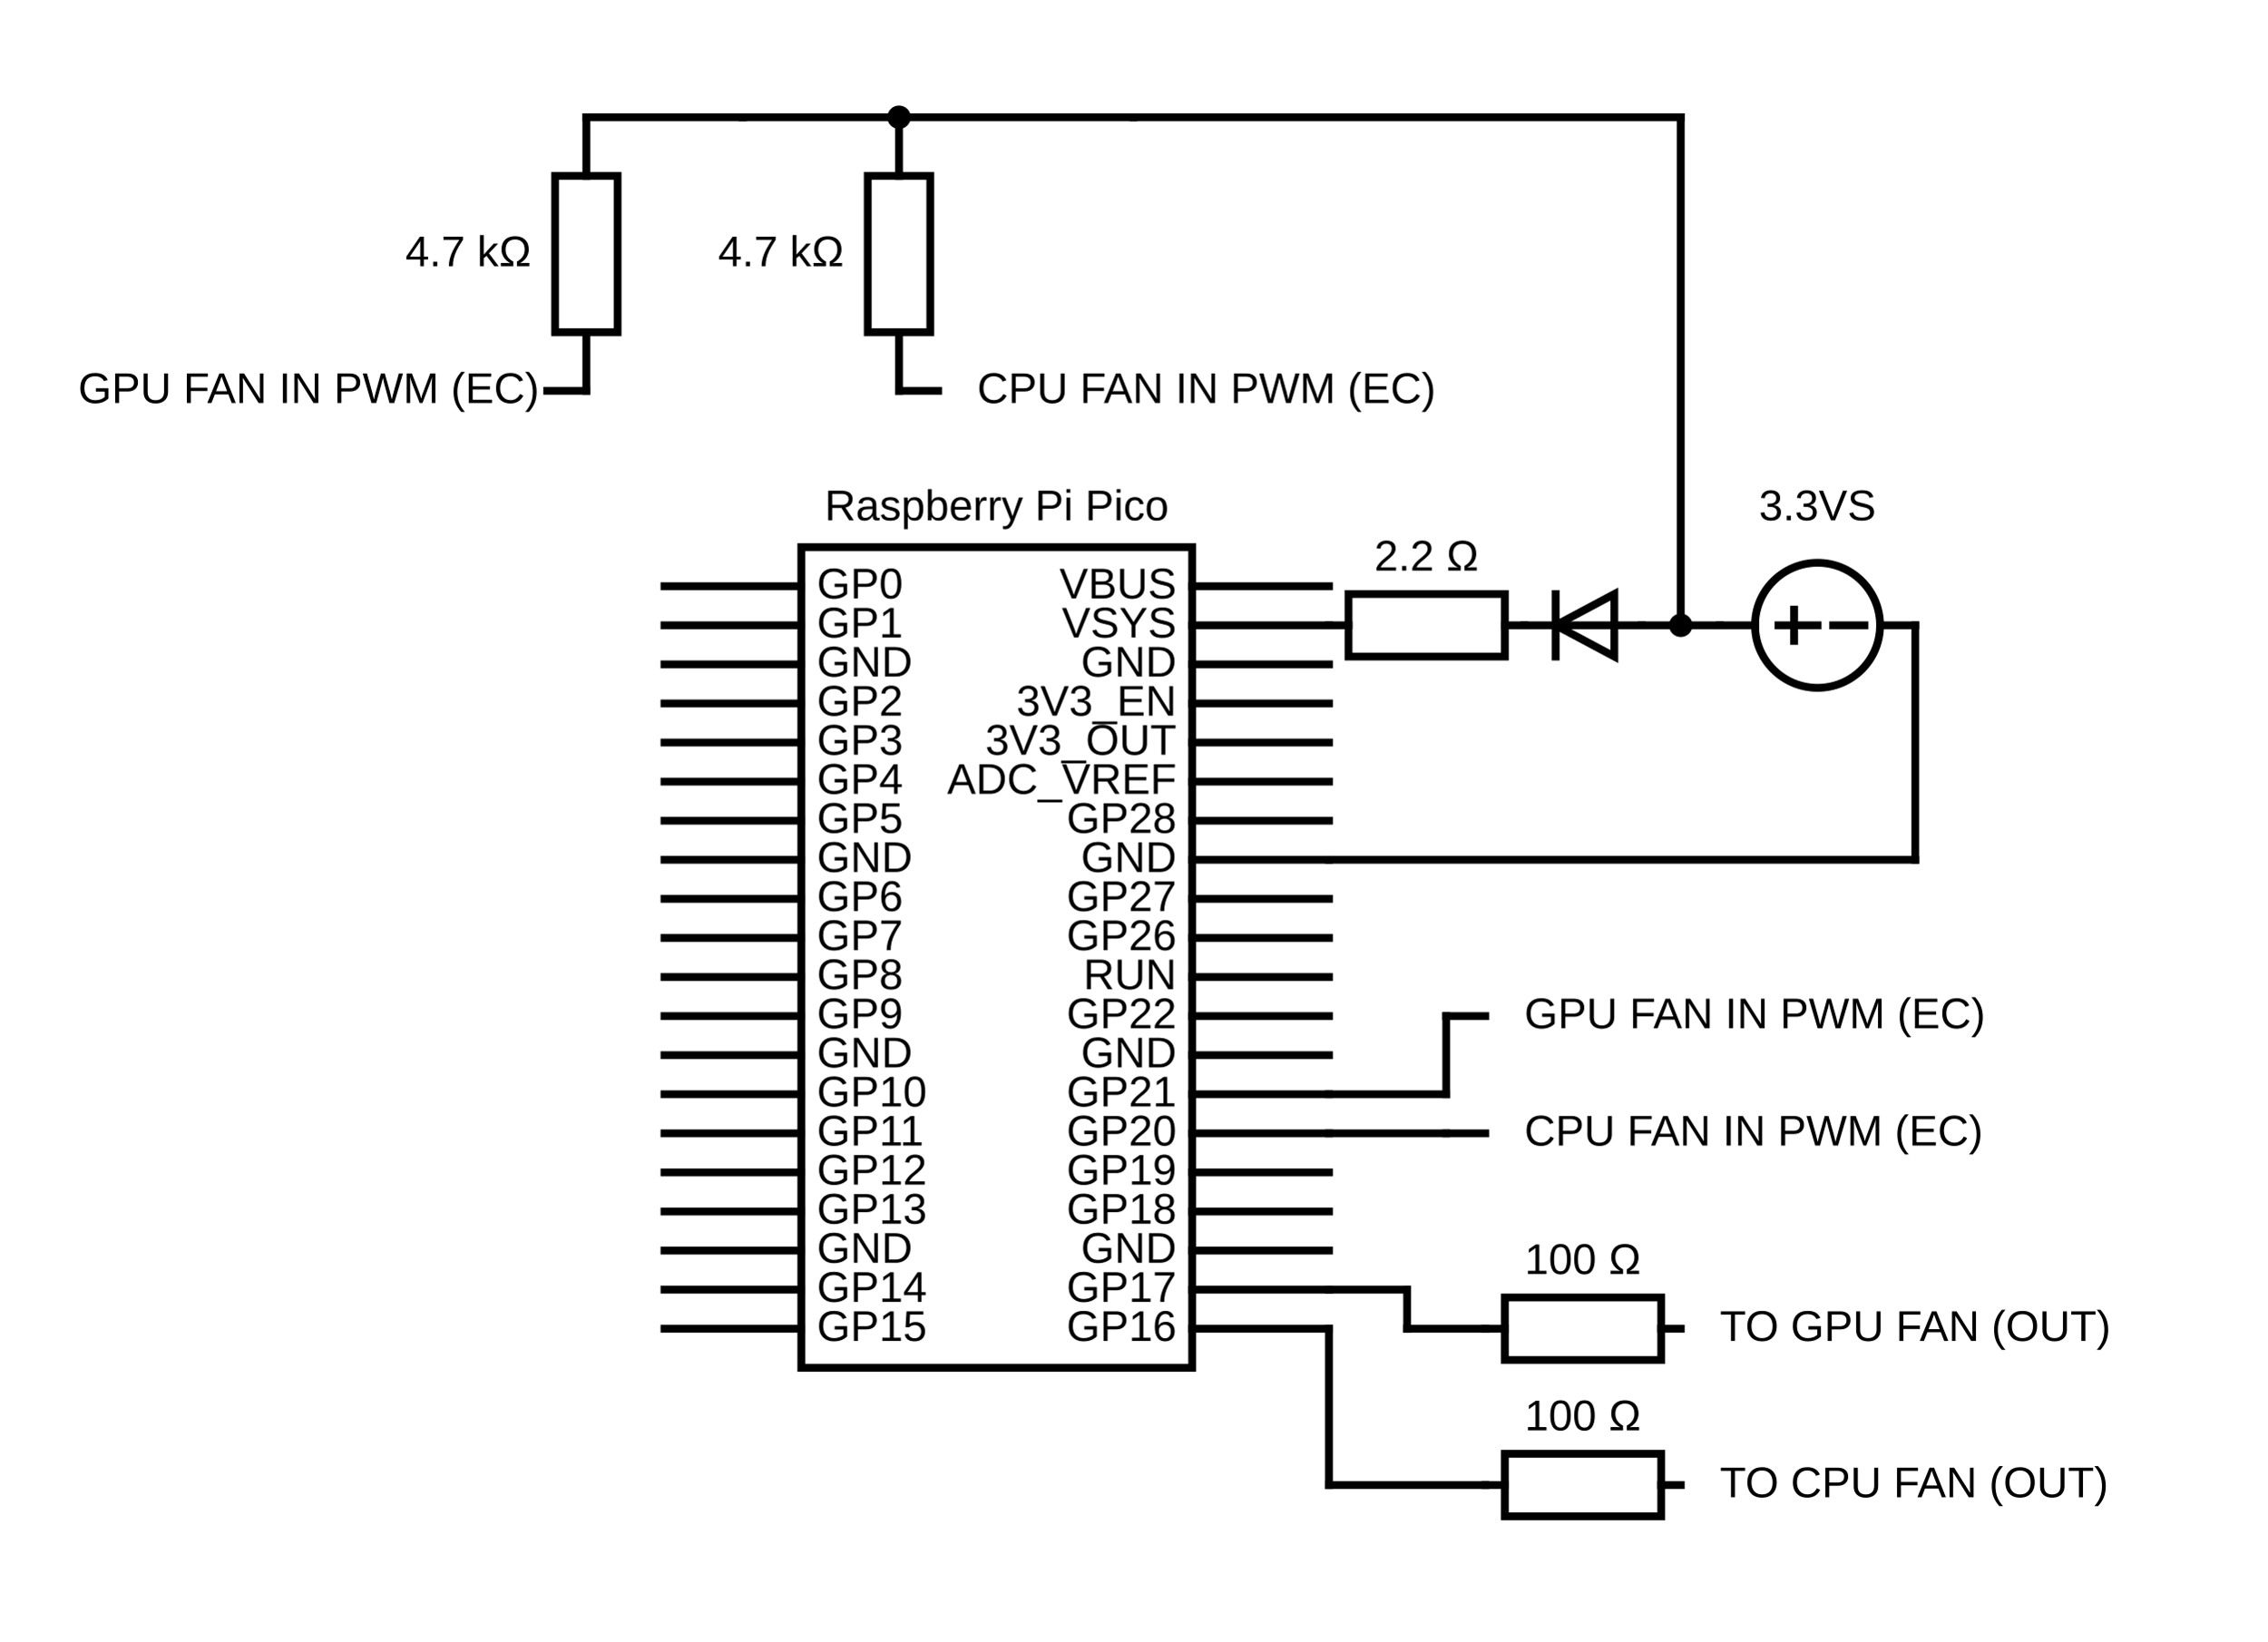
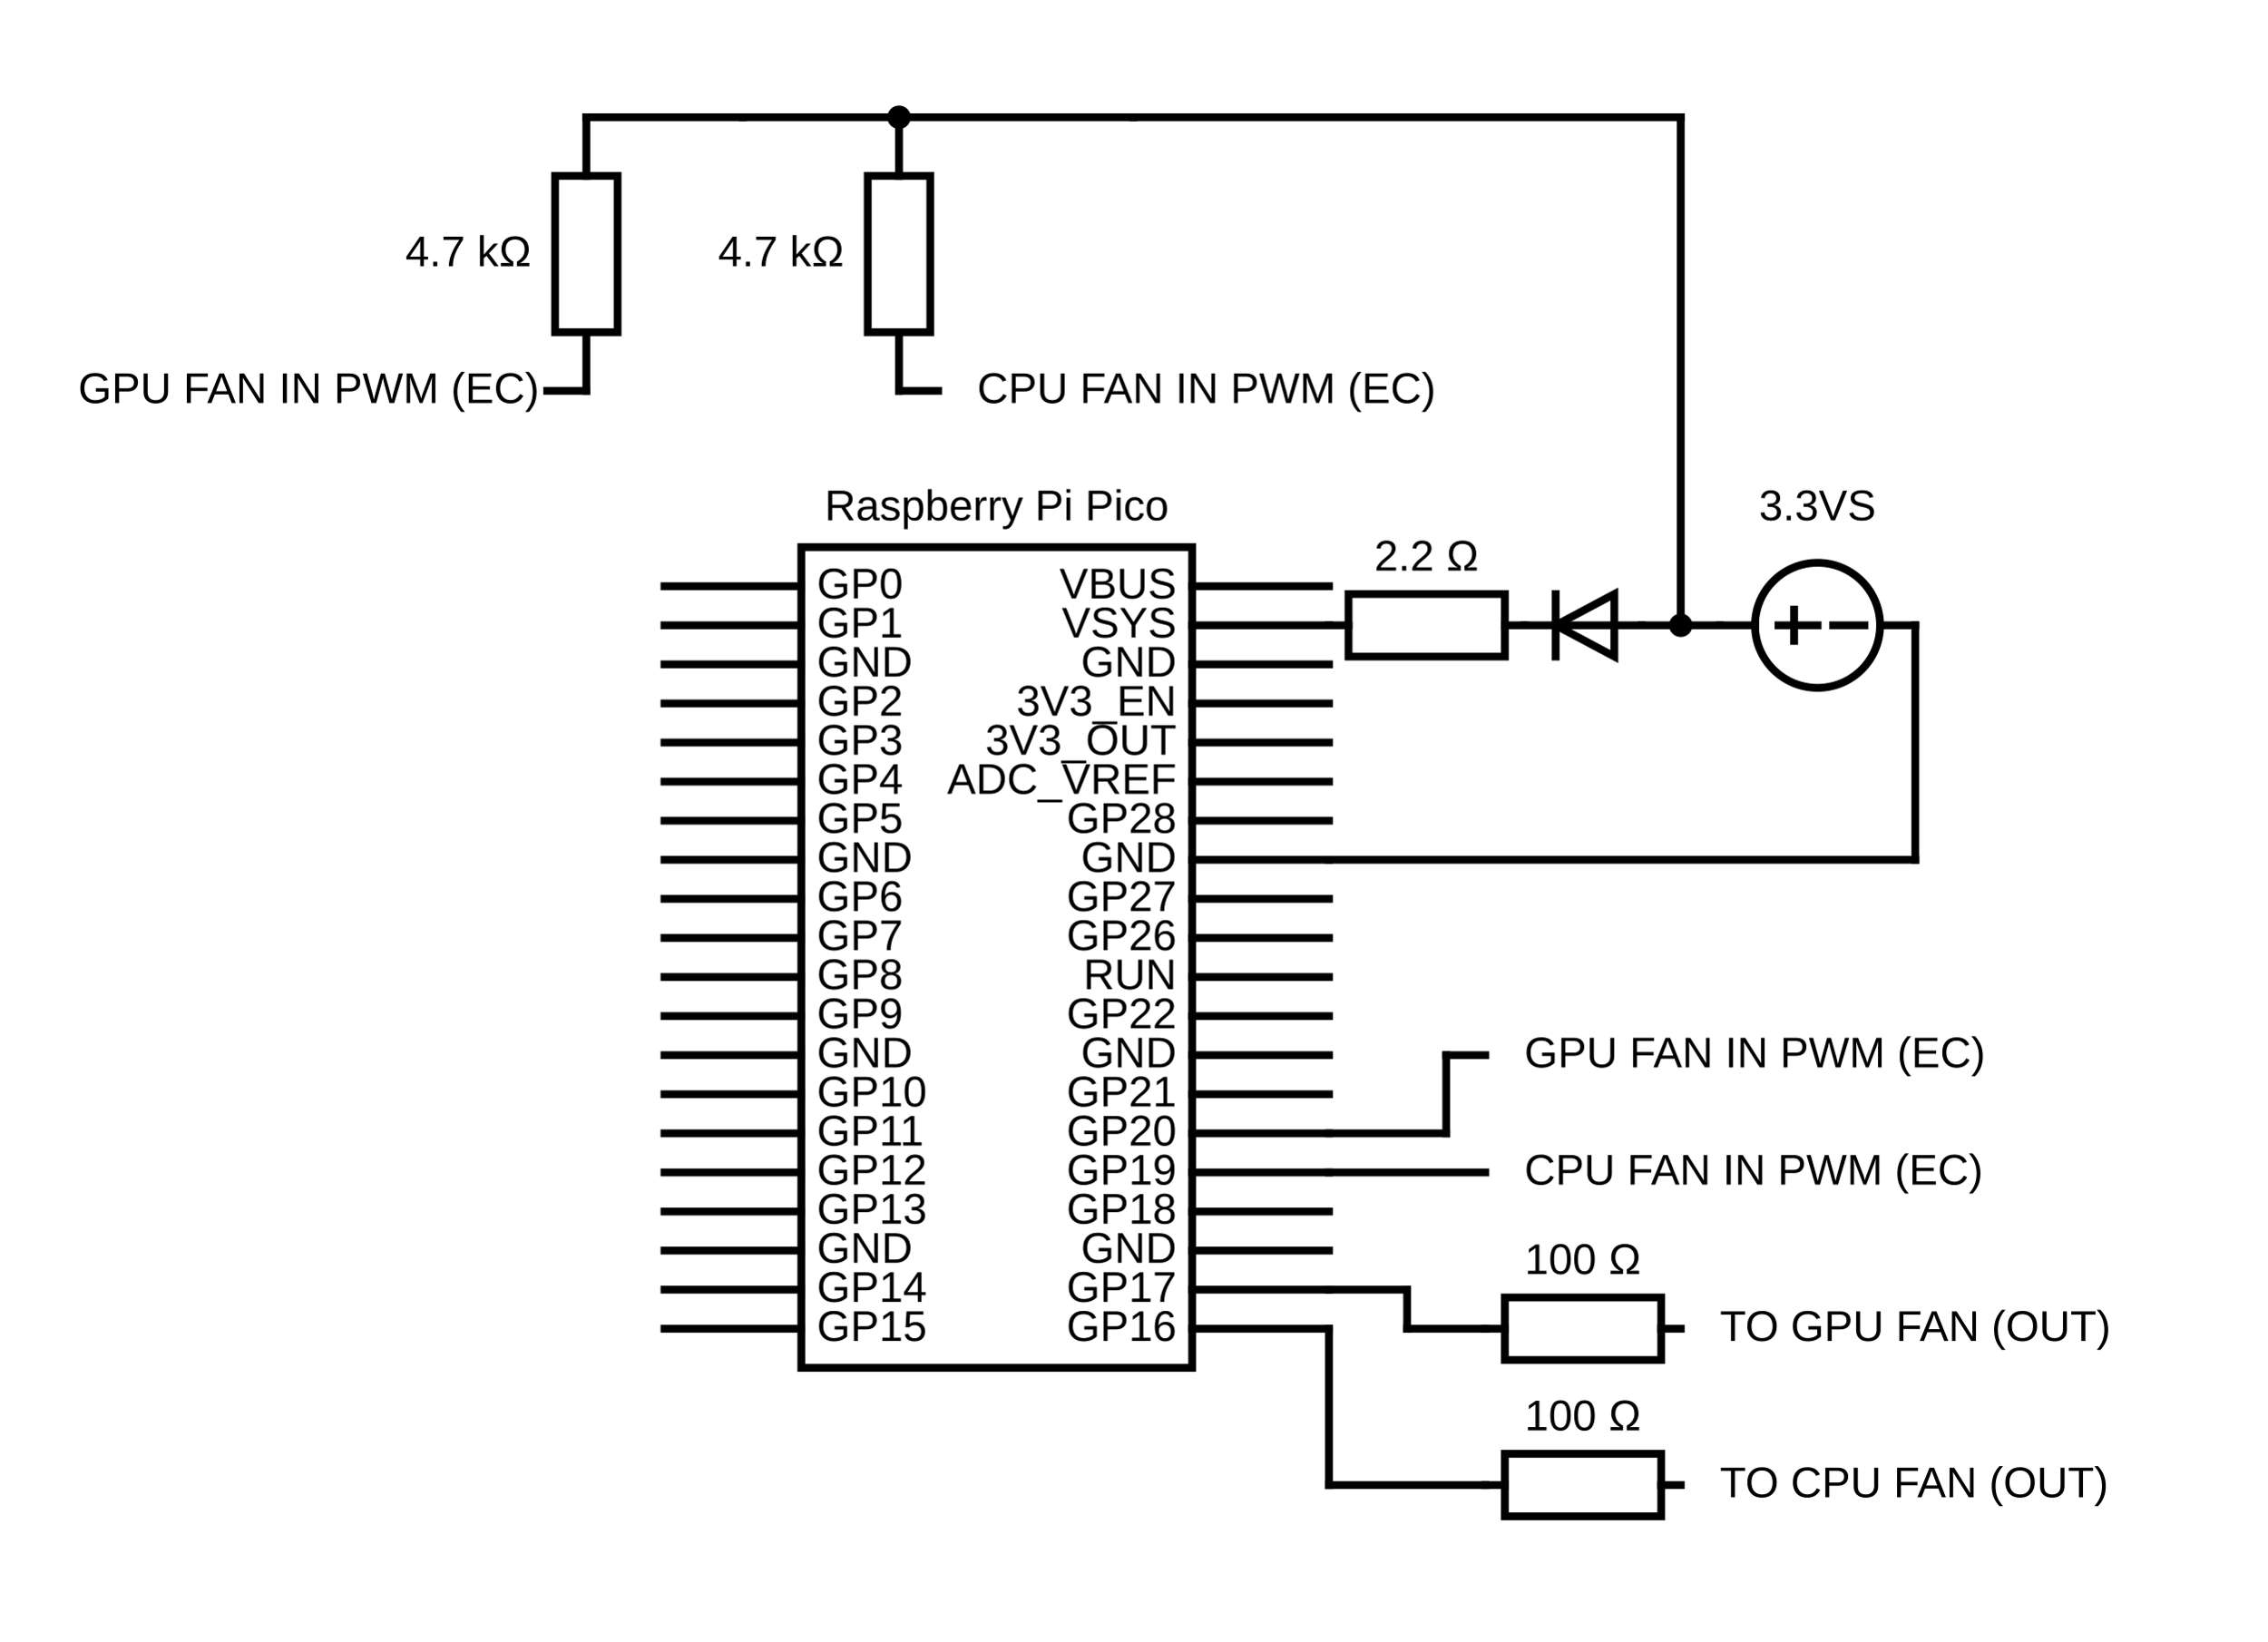
<svg xmlns="http://www.w3.org/2000/svg" version="1.1" width="580" height="420">
-   <text x="390" y="260" style="font-family:Arial;font-size:11px;text-anchor:start" dominant-baseline="middle" transform="rotate(0, 390, 260)">GPU FAN IN PWM (EC)</text>
-   <line x1="370" y1="290" x2="380" y2="290" style="stroke:rgb(0, 0, 0);stroke-linecap:square;stroke-width:2" />
-   <line x1="370" y1="260" x2="380" y2="260" style="stroke:rgb(0, 0, 0);stroke-linecap:square;stroke-width:2" />
-   <line x1="370" y1="260" x2="370" y2="280" style="stroke:rgb(0, 0, 0);stroke-linecap:square;stroke-width:2" />
-   <line x1="340" y1="280" x2="370" y2="280" style="stroke:rgb(0, 0, 0);stroke-linecap:square;stroke-width:2" />
+   <line x1="370" y1="270" x2="380" y2="270" style="stroke:rgb(0, 0, 0);stroke-linecap:square;stroke-width:2" />
+   <text x="390" y="270" style="font-family:Arial;font-size:11px;text-anchor:start" dominant-baseline="middle" transform="rotate(0, 390, 270)">GPU FAN IN PWM (EC)</text>
+   <line x1="370" y1="270" x2="370" y2="290" style="stroke:rgb(0, 0, 0);stroke-linecap:square;stroke-width:2" />
  <line x1="340" y1="290" x2="370" y2="290" style="stroke:rgb(0, 0, 0);stroke-linecap:square;stroke-width:2" />
-   <text x="390" y="290" style="font-family:Arial;font-size:11px;text-anchor:start" dominant-baseline="middle" transform="rotate(0, 390, 290)">CPU FAN IN PWM (EC)</text>
+   <line x1="340" y1="300" x2="380" y2="300" style="stroke:rgb(0, 0, 0);stroke-linecap:square;stroke-width:2" />
+   <text x="390" y="300" style="font-family:Arial;font-size:11px;text-anchor:start" dominant-baseline="middle" transform="rotate(0, 390, 300)">CPU FAN IN PWM (EC)</text>
  <line x1="340" y1="380" x2="380" y2="380" style="stroke:rgb(0, 0, 0);stroke-linecap:square;stroke-width:2" />
  <line x1="340" y1="340" x2="340" y2="380" style="stroke:rgb(0, 0, 0);stroke-linecap:square;stroke-width:2" />
  <line x1="360" y1="340" x2="380" y2="340" style="stroke:rgb(0, 0, 0);stroke-linecap:square;stroke-width:2" />
  <line x1="360" y1="330" x2="360" y2="340" style="stroke:rgb(0, 0, 0);stroke-linecap:square;stroke-width:2" />
  <line x1="340" y1="330" x2="360" y2="330" style="stroke:rgb(0, 0, 0);stroke-linecap:square;stroke-width:2" />
  <line x1="490" y1="160" x2="490" y2="220" style="stroke:rgb(0, 0, 0);stroke-linecap:square;stroke-width:2" />
  <line x1="430" y1="30" x2="430" y2="160" style="stroke:rgb(0, 0, 0);stroke-linecap:square;stroke-width:2" />
  <line x1="420" y1="160" x2="440" y2="160" style="stroke:rgb(0, 0, 0);stroke-linecap:square;stroke-width:2" />
  <line x1="420" y1="160" x2="390" y2="160" style="stroke:rgb(0, 0, 0);stroke-linecap:square;stroke-width:2" />
  <path d="M 398,160 M 398,152 L 398,168 M 398,160 L 413,168 L 413,152 L 398,160" style="fill-opacity:0;fill:rgb(0, 0, 0);stroke:rgb(0, 0, 0);stroke-linecap:square;stroke-width:2" />
  <text x="20" y="100" style="font-family:Arial;font-size:11px;text-anchor:start" dominant-baseline="middle" transform="rotate(0, 20, 100)">GPU FAN IN PWM (EC)</text>
  <line x1="140" y1="100" x2="150" y2="100" style="stroke:rgb(0, 0, 0);stroke-linecap:square;stroke-width:2" />
  <line x1="230" y1="100" x2="240" y2="100" style="stroke:rgb(0, 0, 0);stroke-linecap:square;stroke-width:2" />
  <line x1="380" y1="340" x2="385" y2="340" style="stroke:rgb(0, 0, 0);stroke-linecap:square;stroke-width:2" />
  <line x1="425" y1="340" x2="430" y2="340" style="stroke:rgb(0, 0, 0);stroke-linecap:square;stroke-width:2" />
  <rect x="385" y="332" width="40" height="16" style="fill-opacity:0;fill:rgb(0, 0, 0);stroke:rgb(0, 0, 0);stroke-width:2" />
  <text x="405" y="326" style="font-family:Arial;font-size:11px;text-anchor:middle" dominant-baseline="baseline" transform="rotate(0, 405, 326)">100 Ω</text>
  <line x1="380" y1="380" x2="385" y2="380" style="stroke:rgb(0, 0, 0);stroke-linecap:square;stroke-width:2" />
  <line x1="425" y1="380" x2="430" y2="380" style="stroke:rgb(0, 0, 0);stroke-linecap:square;stroke-width:2" />
  <rect x="385" y="372" width="40" height="16" style="fill-opacity:0;fill:rgb(0, 0, 0);stroke:rgb(0, 0, 0);stroke-width:2" />
  <text x="405" y="366" style="font-family:Arial;font-size:11px;text-anchor:middle" dominant-baseline="baseline" transform="rotate(0, 405, 366)">100 Ω</text>
  <text x="440" y="340" style="font-family:Arial;font-size:11px;text-anchor:start" dominant-baseline="middle" transform="rotate(0, 440, 340)">TO GPU FAN (OUT)</text>
  <text x="440" y="380" style="font-family:Arial;font-size:11px;text-anchor:start" dominant-baseline="middle" transform="rotate(0, 440, 380)">TO CPU FAN (OUT)</text>
  <line x1="150" y1="30" x2="190" y2="30" style="stroke:rgb(0, 0, 0);stroke-linecap:square;stroke-width:2" />
  <text x="250" y="100" style="font-family:Arial;font-size:11px;text-anchor:start" dominant-baseline="middle" transform="rotate(0, 250, 100)">CPU FAN IN PWM (EC)</text>
  <text x="450" y="130" style="font-family:Arial;font-size:11px;text-anchor:start" dominant-baseline="middle" transform="rotate(0, 450, 130)">3.3VS</text>
  <line x1="230" y1="30" x2="230" y2="45" style="stroke:rgb(0, 0, 0);stroke-linecap:square;stroke-width:2" />
  <line x1="230" y1="85" x2="230" y2="100" style="stroke:rgb(0, 0, 0);stroke-linecap:square;stroke-width:2" />
  <rect x="222" y="45" width="16" height="40" style="fill-opacity:0;fill:rgb(0, 0, 0);stroke:rgb(0, 0, 0);stroke-width:2" />
  <text x="216" y="65" style="font-family:Arial;font-size:11px;text-anchor:end" dominant-baseline="middle" transform="rotate(0, 216, 65)">4.7 kΩ</text>
  <line x1="150" y1="30" x2="150" y2="45" style="stroke:rgb(0, 0, 0);stroke-linecap:square;stroke-width:2" />
  <line x1="150" y1="85" x2="150" y2="100" style="stroke:rgb(0, 0, 0);stroke-linecap:square;stroke-width:2" />
  <rect x="142" y="45" width="16" height="40" style="fill-opacity:0;fill:rgb(0, 0, 0);stroke:rgb(0, 0, 0);stroke-width:2" />
  <text x="136" y="65" style="font-family:Arial;font-size:11px;text-anchor:end" dominant-baseline="middle" transform="rotate(0, 136, 65)">4.7 kΩ</text>
  <line x1="190" y1="30" x2="290" y2="30" style="stroke:rgb(0, 0, 0);stroke-linecap:square;stroke-width:2" />
  <line x1="290" y1="30" x2="430" y2="30" style="stroke:rgb(0, 0, 0);stroke-linecap:square;stroke-width:2" />
  <line x1="340" y1="220" x2="490" y2="220" style="stroke:rgb(0, 0, 0);stroke-linecap:square;stroke-width:2" />
  <text x="255" y="130" style="font-family:Arial;font-size:11px;text-anchor:middle" dominant-baseline="middle" transform="rotate(0, 255, 130)">Raspberry Pi Pico</text>
  <rect x="205" y="140" width="100" height="210" style="fill-opacity:0;fill:rgb(0, 0, 0);stroke:rgb(0, 0, 0);stroke-width:2" />
  <line x1="170" y1="150" x2="205" y2="150" style="stroke:rgb(0, 0, 0);stroke-linecap:square;stroke-width:2" />
  <text x="209" y="150" style="font-family:Arial;font-size:11px;text-anchor:start" dominant-baseline="middle" transform="rotate(0, 209, 150)">GP0</text>
  <line x1="305" y1="150" x2="340" y2="150" style="stroke:rgb(0, 0, 0);stroke-linecap:square;stroke-width:2" />
  <text x="301" y="150" style="font-family:Arial;font-size:11px;text-anchor:end" dominant-baseline="middle" transform="rotate(0, 301, 150)">VBUS</text>
  <line x1="170" y1="160" x2="205" y2="160" style="stroke:rgb(0, 0, 0);stroke-linecap:square;stroke-width:2" />
  <text x="209" y="160" style="font-family:Arial;font-size:11px;text-anchor:start" dominant-baseline="middle" transform="rotate(0, 209, 160)">GP1</text>
  <line x1="305" y1="160" x2="340" y2="160" style="stroke:rgb(0, 0, 0);stroke-linecap:square;stroke-width:2" />
  <text x="301" y="160" style="font-family:Arial;font-size:11px;text-anchor:end" dominant-baseline="middle" transform="rotate(0, 301, 160)">VSYS</text>
  <line x1="170" y1="170" x2="205" y2="170" style="stroke:rgb(0, 0, 0);stroke-linecap:square;stroke-width:2" />
  <text x="209" y="170" style="font-family:Arial;font-size:11px;text-anchor:start" dominant-baseline="middle" transform="rotate(0, 209, 170)">GND</text>
  <line x1="305" y1="170" x2="340" y2="170" style="stroke:rgb(0, 0, 0);stroke-linecap:square;stroke-width:2" />
  <text x="301" y="170" style="font-family:Arial;font-size:11px;text-anchor:end" dominant-baseline="middle" transform="rotate(0, 301, 170)">GND</text>
  <line x1="170" y1="180" x2="205" y2="180" style="stroke:rgb(0, 0, 0);stroke-linecap:square;stroke-width:2" />
  <text x="209" y="180" style="font-family:Arial;font-size:11px;text-anchor:start" dominant-baseline="middle" transform="rotate(0, 209, 180)">GP2</text>
  <line x1="305" y1="180" x2="340" y2="180" style="stroke:rgb(0, 0, 0);stroke-linecap:square;stroke-width:2" />
  <text x="301" y="180" style="font-family:Arial;font-size:11px;text-anchor:end" dominant-baseline="middle" transform="rotate(0, 301, 180)">3V3_EN</text>
  <line x1="170" y1="190" x2="205" y2="190" style="stroke:rgb(0, 0, 0);stroke-linecap:square;stroke-width:2" />
  <text x="209" y="190" style="font-family:Arial;font-size:11px;text-anchor:start" dominant-baseline="middle" transform="rotate(0, 209, 190)">GP3</text>
  <line x1="305" y1="190" x2="340" y2="190" style="stroke:rgb(0, 0, 0);stroke-linecap:square;stroke-width:2" />
  <text x="301" y="190" style="font-family:Arial;font-size:11px;text-anchor:end" dominant-baseline="middle" transform="rotate(0, 301, 190)">3V3_OUT</text>
  <line x1="170" y1="200" x2="205" y2="200" style="stroke:rgb(0, 0, 0);stroke-linecap:square;stroke-width:2" />
  <text x="209" y="200" style="font-family:Arial;font-size:11px;text-anchor:start" dominant-baseline="middle" transform="rotate(0, 209, 200)">GP4</text>
  <line x1="305" y1="200" x2="340" y2="200" style="stroke:rgb(0, 0, 0);stroke-linecap:square;stroke-width:2" />
  <text x="301" y="200" style="font-family:Arial;font-size:11px;text-anchor:end" dominant-baseline="middle" transform="rotate(0, 301, 200)">ADC_VREF</text>
  <line x1="170" y1="210" x2="205" y2="210" style="stroke:rgb(0, 0, 0);stroke-linecap:square;stroke-width:2" />
  <text x="209" y="210" style="font-family:Arial;font-size:11px;text-anchor:start" dominant-baseline="middle" transform="rotate(0, 209, 210)">GP5</text>
  <line x1="305" y1="210" x2="340" y2="210" style="stroke:rgb(0, 0, 0);stroke-linecap:square;stroke-width:2" />
  <text x="301" y="210" style="font-family:Arial;font-size:11px;text-anchor:end" dominant-baseline="middle" transform="rotate(0, 301, 210)">GP28</text>
  <line x1="170" y1="220" x2="205" y2="220" style="stroke:rgb(0, 0, 0);stroke-linecap:square;stroke-width:2" />
  <text x="209" y="220" style="font-family:Arial;font-size:11px;text-anchor:start" dominant-baseline="middle" transform="rotate(0, 209, 220)">GND</text>
  <line x1="305" y1="220" x2="340" y2="220" style="stroke:rgb(0, 0, 0);stroke-linecap:square;stroke-width:2" />
  <text x="301" y="220" style="font-family:Arial;font-size:11px;text-anchor:end" dominant-baseline="middle" transform="rotate(0, 301, 220)">GND</text>
  <line x1="170" y1="230" x2="205" y2="230" style="stroke:rgb(0, 0, 0);stroke-linecap:square;stroke-width:2" />
  <text x="209" y="230" style="font-family:Arial;font-size:11px;text-anchor:start" dominant-baseline="middle" transform="rotate(0, 209, 230)">GP6</text>
  <line x1="305" y1="230" x2="340" y2="230" style="stroke:rgb(0, 0, 0);stroke-linecap:square;stroke-width:2" />
  <text x="301" y="230" style="font-family:Arial;font-size:11px;text-anchor:end" dominant-baseline="middle" transform="rotate(0, 301, 230)">GP27</text>
  <line x1="170" y1="240" x2="205" y2="240" style="stroke:rgb(0, 0, 0);stroke-linecap:square;stroke-width:2" />
  <text x="209" y="240" style="font-family:Arial;font-size:11px;text-anchor:start" dominant-baseline="middle" transform="rotate(0, 209, 240)">GP7</text>
  <line x1="305" y1="240" x2="340" y2="240" style="stroke:rgb(0, 0, 0);stroke-linecap:square;stroke-width:2" />
  <text x="301" y="240" style="font-family:Arial;font-size:11px;text-anchor:end" dominant-baseline="middle" transform="rotate(0, 301, 240)">GP26</text>
  <line x1="170" y1="250" x2="205" y2="250" style="stroke:rgb(0, 0, 0);stroke-linecap:square;stroke-width:2" />
  <text x="209" y="250" style="font-family:Arial;font-size:11px;text-anchor:start" dominant-baseline="middle" transform="rotate(0, 209, 250)">GP8</text>
  <line x1="305" y1="250" x2="340" y2="250" style="stroke:rgb(0, 0, 0);stroke-linecap:square;stroke-width:2" />
  <text x="301" y="250" style="font-family:Arial;font-size:11px;text-anchor:end" dominant-baseline="middle" transform="rotate(0, 301, 250)">RUN</text>
  <line x1="170" y1="260" x2="205" y2="260" style="stroke:rgb(0, 0, 0);stroke-linecap:square;stroke-width:2" />
  <text x="209" y="260" style="font-family:Arial;font-size:11px;text-anchor:start" dominant-baseline="middle" transform="rotate(0, 209, 260)">GP9</text>
  <line x1="305" y1="260" x2="340" y2="260" style="stroke:rgb(0, 0, 0);stroke-linecap:square;stroke-width:2" />
  <text x="301" y="260" style="font-family:Arial;font-size:11px;text-anchor:end" dominant-baseline="middle" transform="rotate(0, 301, 260)">GP22</text>
  <line x1="170" y1="270" x2="205" y2="270" style="stroke:rgb(0, 0, 0);stroke-linecap:square;stroke-width:2" />
  <text x="209" y="270" style="font-family:Arial;font-size:11px;text-anchor:start" dominant-baseline="middle" transform="rotate(0, 209, 270)">GND</text>
  <line x1="305" y1="270" x2="340" y2="270" style="stroke:rgb(0, 0, 0);stroke-linecap:square;stroke-width:2" />
  <text x="301" y="270" style="font-family:Arial;font-size:11px;text-anchor:end" dominant-baseline="middle" transform="rotate(0, 301, 270)">GND</text>
  <line x1="170" y1="280" x2="205" y2="280" style="stroke:rgb(0, 0, 0);stroke-linecap:square;stroke-width:2" />
  <text x="209" y="280" style="font-family:Arial;font-size:11px;text-anchor:start" dominant-baseline="middle" transform="rotate(0, 209, 280)">GP10</text>
  <line x1="305" y1="280" x2="340" y2="280" style="stroke:rgb(0, 0, 0);stroke-linecap:square;stroke-width:2" />
  <text x="301" y="280" style="font-family:Arial;font-size:11px;text-anchor:end" dominant-baseline="middle" transform="rotate(0, 301, 280)">GP21</text>
  <line x1="170" y1="290" x2="205" y2="290" style="stroke:rgb(0, 0, 0);stroke-linecap:square;stroke-width:2" />
  <text x="209" y="290" style="font-family:Arial;font-size:11px;text-anchor:start" dominant-baseline="middle" transform="rotate(0, 209, 290)">GP11</text>
  <line x1="305" y1="290" x2="340" y2="290" style="stroke:rgb(0, 0, 0);stroke-linecap:square;stroke-width:2" />
  <text x="301" y="290" style="font-family:Arial;font-size:11px;text-anchor:end" dominant-baseline="middle" transform="rotate(0, 301, 290)">GP20</text>
  <line x1="170" y1="300" x2="205" y2="300" style="stroke:rgb(0, 0, 0);stroke-linecap:square;stroke-width:2" />
  <text x="209" y="300" style="font-family:Arial;font-size:11px;text-anchor:start" dominant-baseline="middle" transform="rotate(0, 209, 300)">GP12</text>
  <line x1="305" y1="300" x2="340" y2="300" style="stroke:rgb(0, 0, 0);stroke-linecap:square;stroke-width:2" />
  <text x="301" y="300" style="font-family:Arial;font-size:11px;text-anchor:end" dominant-baseline="middle" transform="rotate(0, 301, 300)">GP19</text>
  <line x1="170" y1="310" x2="205" y2="310" style="stroke:rgb(0, 0, 0);stroke-linecap:square;stroke-width:2" />
  <text x="209" y="310" style="font-family:Arial;font-size:11px;text-anchor:start" dominant-baseline="middle" transform="rotate(0, 209, 310)">GP13</text>
  <line x1="305" y1="310" x2="340" y2="310" style="stroke:rgb(0, 0, 0);stroke-linecap:square;stroke-width:2" />
  <text x="301" y="310" style="font-family:Arial;font-size:11px;text-anchor:end" dominant-baseline="middle" transform="rotate(0, 301, 310)">GP18</text>
  <line x1="170" y1="320" x2="205" y2="320" style="stroke:rgb(0, 0, 0);stroke-linecap:square;stroke-width:2" />
  <text x="209" y="320" style="font-family:Arial;font-size:11px;text-anchor:start" dominant-baseline="middle" transform="rotate(0, 209, 320)">GND</text>
  <line x1="305" y1="320" x2="340" y2="320" style="stroke:rgb(0, 0, 0);stroke-linecap:square;stroke-width:2" />
  <text x="301" y="320" style="font-family:Arial;font-size:11px;text-anchor:end" dominant-baseline="middle" transform="rotate(0, 301, 320)">GND</text>
  <line x1="170" y1="330" x2="205" y2="330" style="stroke:rgb(0, 0, 0);stroke-linecap:square;stroke-width:2" />
  <text x="209" y="330" style="font-family:Arial;font-size:11px;text-anchor:start" dominant-baseline="middle" transform="rotate(0, 209, 330)">GP14</text>
  <line x1="305" y1="330" x2="340" y2="330" style="stroke:rgb(0, 0, 0);stroke-linecap:square;stroke-width:2" />
  <text x="301" y="330" style="font-family:Arial;font-size:11px;text-anchor:end" dominant-baseline="middle" transform="rotate(0, 301, 330)">GP17</text>
  <line x1="170" y1="340" x2="205" y2="340" style="stroke:rgb(0, 0, 0);stroke-linecap:square;stroke-width:2" />
  <text x="209" y="340" style="font-family:Arial;font-size:11px;text-anchor:start" dominant-baseline="middle" transform="rotate(0, 209, 340)">GP15</text>
  <line x1="305" y1="340" x2="340" y2="340" style="stroke:rgb(0, 0, 0);stroke-linecap:square;stroke-width:2" />
  <text x="301" y="340" style="font-family:Arial;font-size:11px;text-anchor:end" dominant-baseline="middle" transform="rotate(0, 301, 340)">GP16</text>
  <line x1="340" y1="160" x2="345" y2="160" style="stroke:rgb(0, 0, 0);stroke-linecap:square;stroke-width:2" />
  <line x1="385" y1="160" x2="390" y2="160" style="stroke:rgb(0, 0, 0);stroke-linecap:square;stroke-width:2" />
  <rect x="345" y="152" width="40" height="16" style="fill-opacity:0;fill:rgb(0, 0, 0);stroke:rgb(0, 0, 0);stroke-width:2" />
  <text x="365" y="146" style="font-family:Arial;font-size:11px;text-anchor:middle" dominant-baseline="baseline" transform="rotate(0, 365, 146)">2.2 Ω</text>
  <line x1="440" y1="160" x2="449" y2="160" style="stroke:rgb(0, 0, 0);stroke-linecap:square;stroke-width:2" />
  <ellipse cx="465" cy="160" rx="16" ry="16" style="fill-opacity:0;fill:rgb(0, 0, 0);stroke:rgb(0, 0, 0);stroke-width:2" />
  <line x1="481" y1="160" x2="490" y2="160" style="stroke:rgb(0, 0, 0);stroke-linecap:square;stroke-width:2" />
  <path d="M 465,160 M 455,160 L 463,160 M 459,156 L 459,164 M 469,160 L 477,160" style="fill-opacity:0;fill:rgb(0, 0, 0);stroke:rgb(0, 0, 0);stroke-linecap:square;stroke-width:2" />
  <ellipse cx="430" cy="160" rx="2" ry="2" style="fill-opacity:1;fill:rgb(0, 0, 0);stroke:rgb(0, 0, 0);stroke-width:2" />
  <ellipse cx="230" cy="30" rx="2" ry="2" style="fill-opacity:1;fill:rgb(0, 0, 0);stroke:rgb(0, 0, 0);stroke-width:2" />
</svg>
